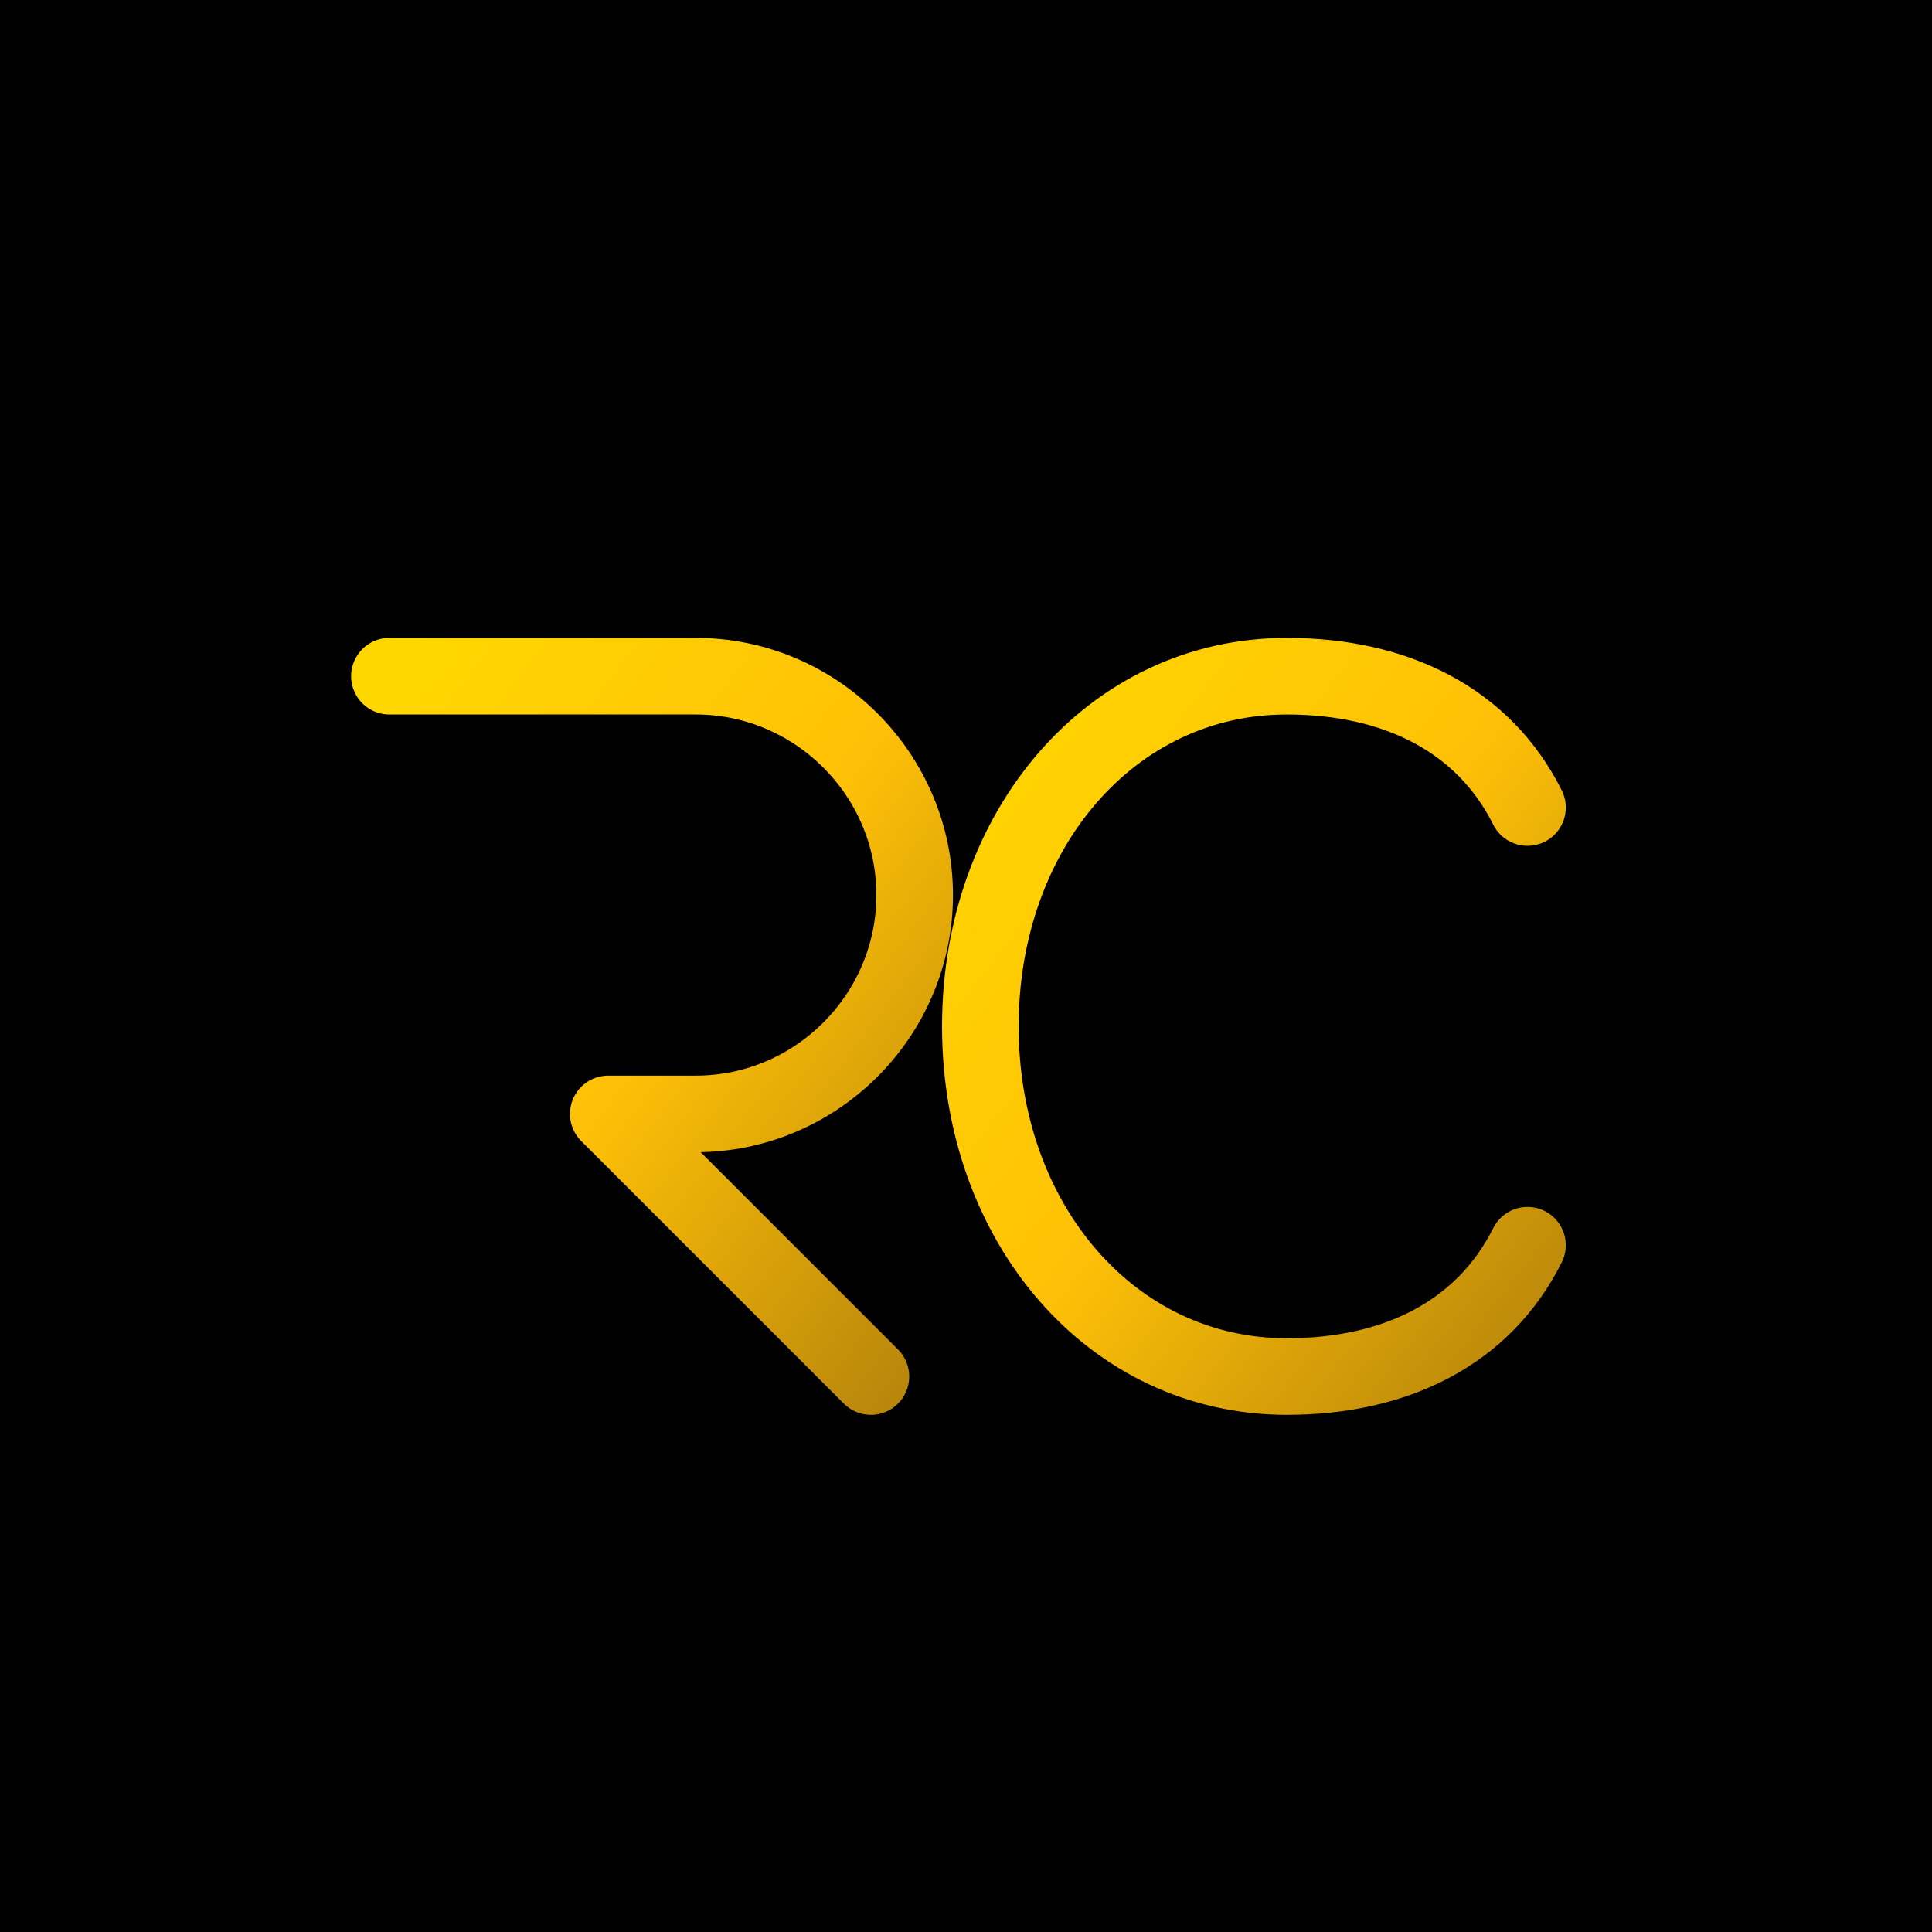
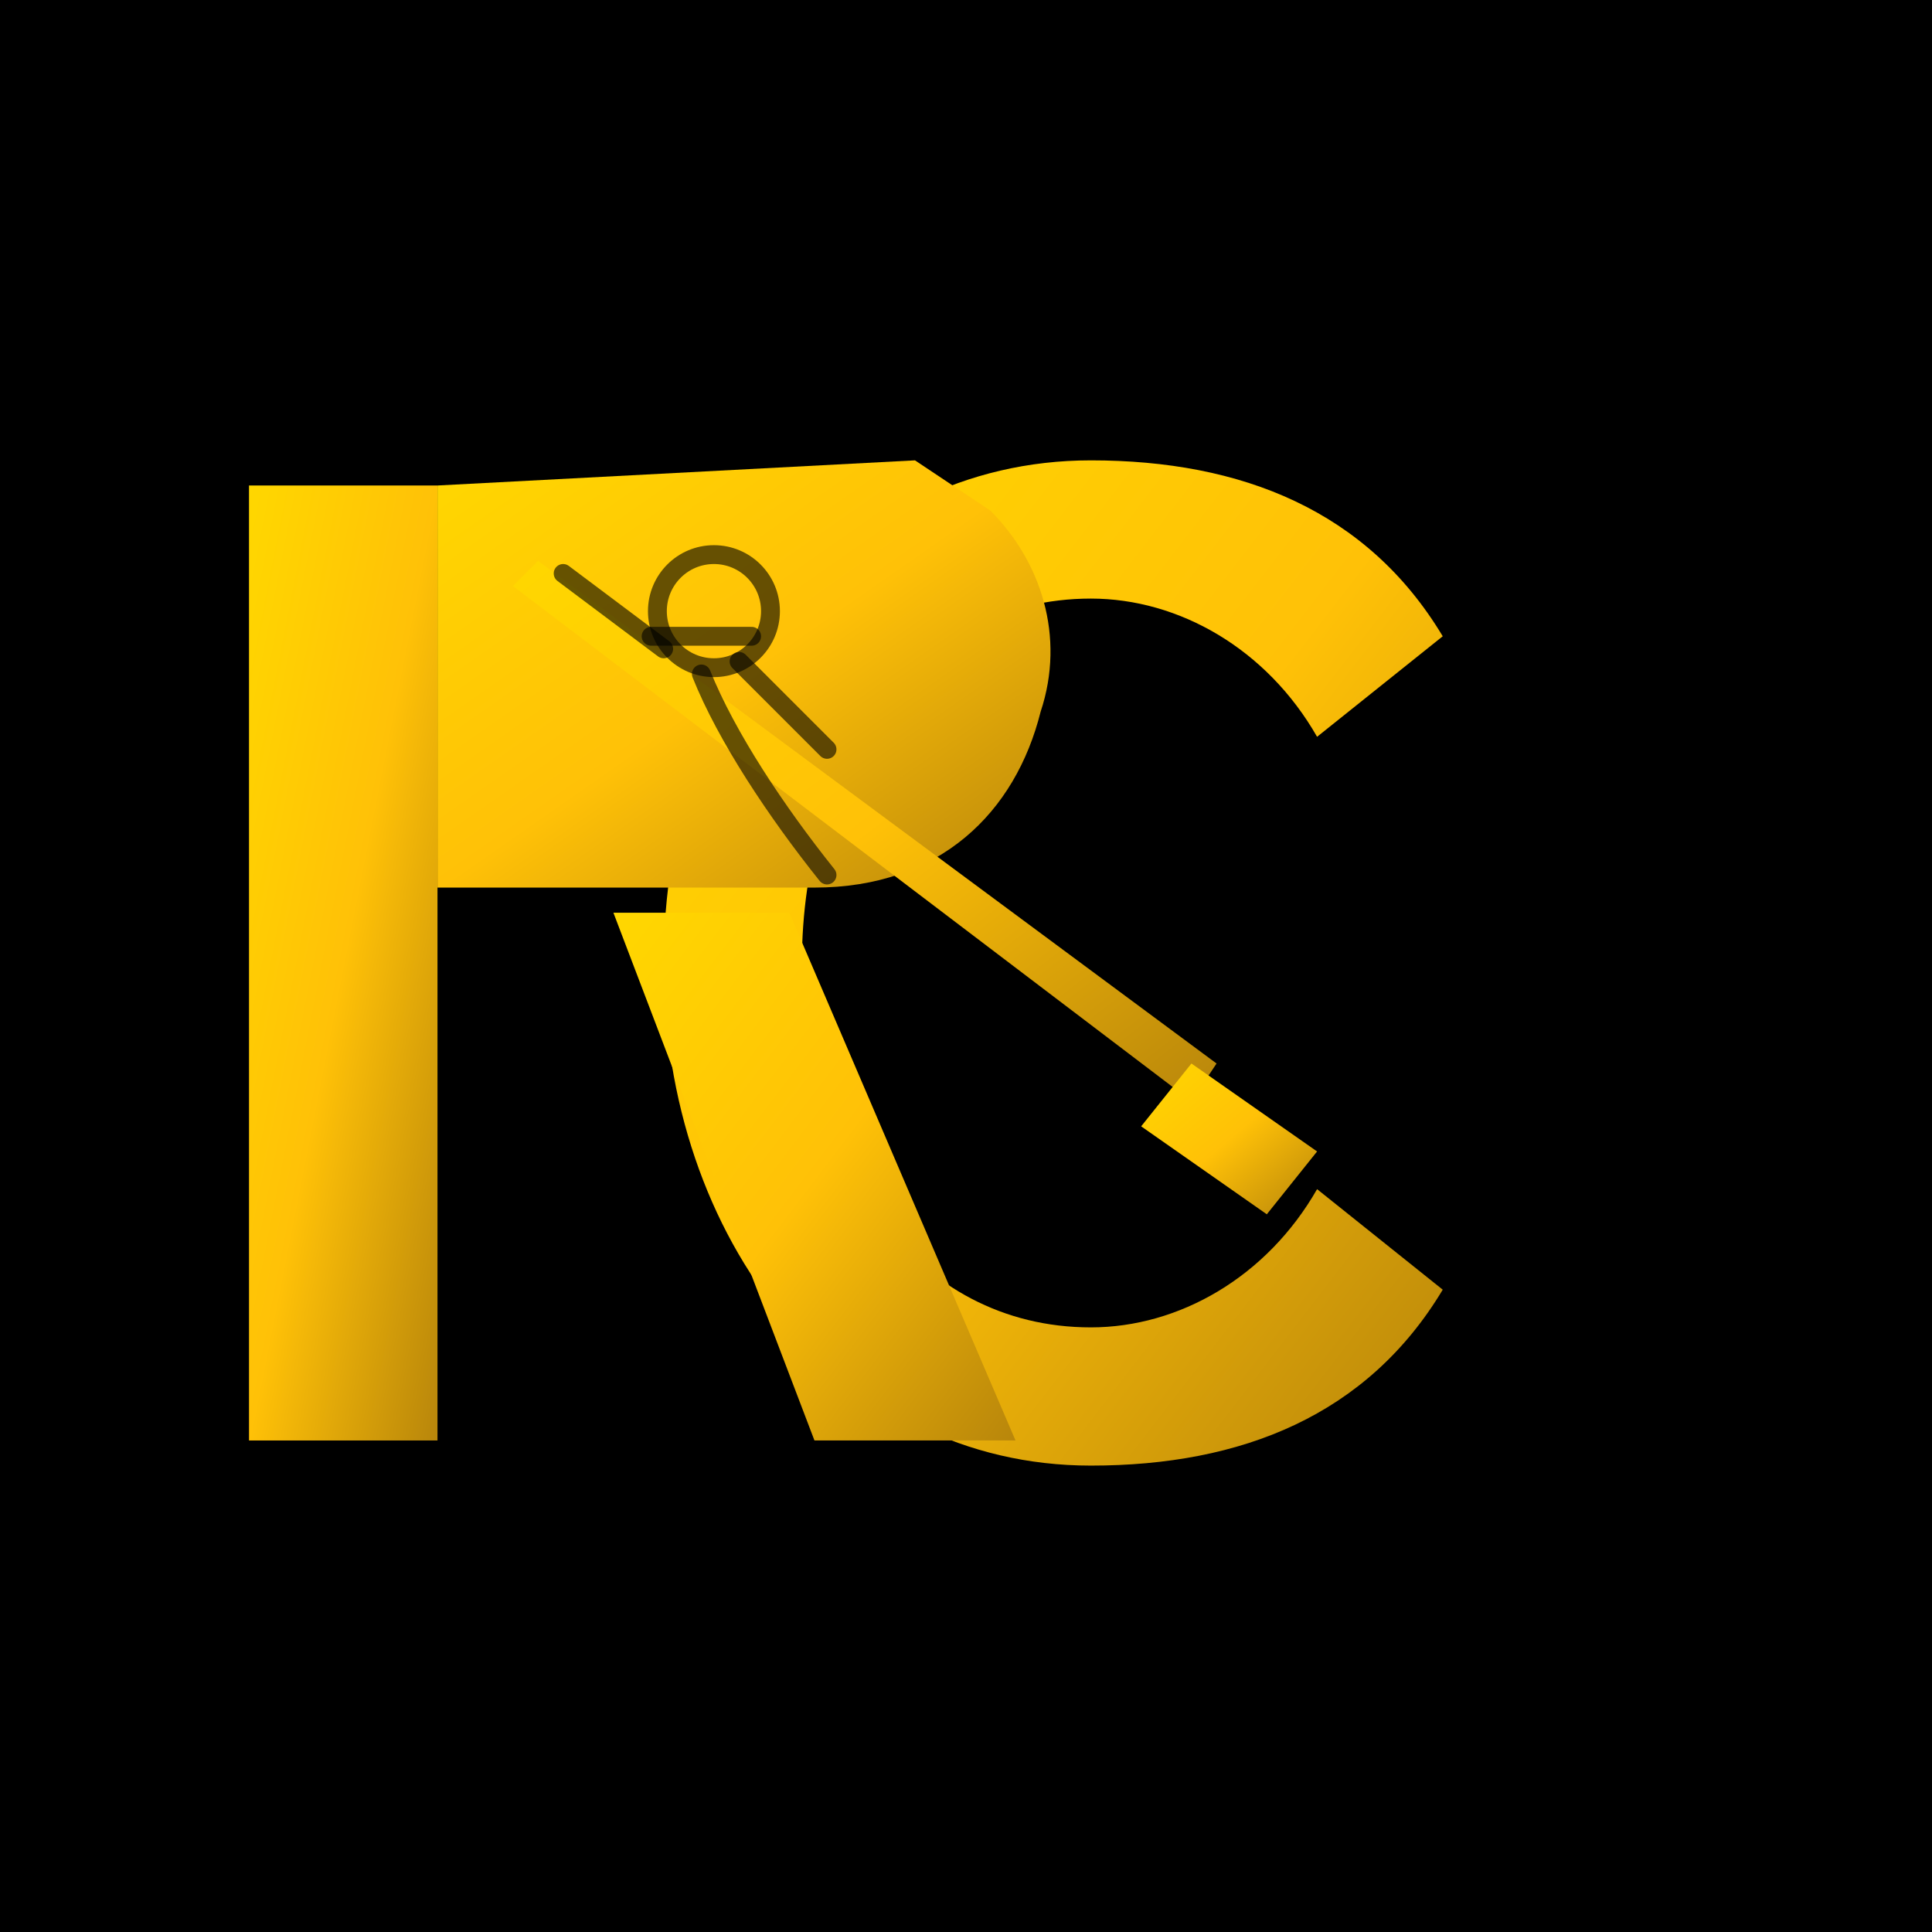
<svg xmlns="http://www.w3.org/2000/svg" viewBox="0 0 512 512">
  <defs>
    <linearGradient id="gold" x1="0" y1="0" x2="1" y2="1">
      <stop offset="0%" stop-color="#FFD700" />
      <stop offset="50%" stop-color="#FFC107" />
      <stop offset="100%" stop-color="#B8860B" />
    </linearGradient>
  </defs>
  <rect width="512" height="512" rx="0" fill="#000000" />
-   <g transform="translate(80, 156) scale(2.9)">
-     <path d="M8 8h28c11 0 20 9 20 20s-9 20-20 20H28l24 24" stroke="url(#gold)" stroke-width="7" stroke-linecap="round" stroke-linejoin="round" fill="none" />
-     <line x1="8" y1="8" x2="8" y2="72" stroke="url(#gold)" stroke-width="7" stroke-linecap="round" />
-     <path d="M112 20c-4-8-12-12-22-12-16 0-28 14-28 32s12 32 28 32c10 0 18-4 22-12" stroke="url(#gold)" stroke-width="7" stroke-linecap="round" fill="none" />
+   <g transform="translate(56, 122) scale(3.33)">
+     <path fill="url(#gold)" d="M98 14 C92 4 82 0 70 0 C50 0 36 18 36 40 C36 62 50 80 70 80 C82 80 92 76 98 66 L88 58 C84 65 77 69 70 69 C56 69 47 56 47 40 C47 24 56 11 70 11 C77 11 84 15 88 22Z" />
+     <path fill="url(#gold)" d="M3 2 L18 2 L18 78 L3 78Z" />
+     <path fill="url(#gold)" d="M18 2 L56 0 L62 4 C66 8 68 14 66 20 C64 28 58 34 48 34 L18 34Z" />
+     <path fill="url(#gold)" d="M32 36 L46 36 L64 78 L48 78Z" />
+     <path fill="url(#gold)" d="M24 10 L26 8 L80 48 L78 51Z" />
+     <path fill="url(#gold)" d="M78 48 L88 55 L84 60 L74 53Z" />
+     <g fill="none" stroke="rgba(0,0,0,0.6)" stroke-width="1.5" stroke-linecap="round" stroke-linejoin="round">
+       <circle cx="40" cy="12" r="4.5" />
+       <path d="M39 17 C41 22 45 28 49 33" />
+       <path d="M36 15 L28 9" />
+       <path d="M42 16 L49 23" />
+       <path d="M35 14 L43 14" />
+     </g>
  </g>
</svg>
